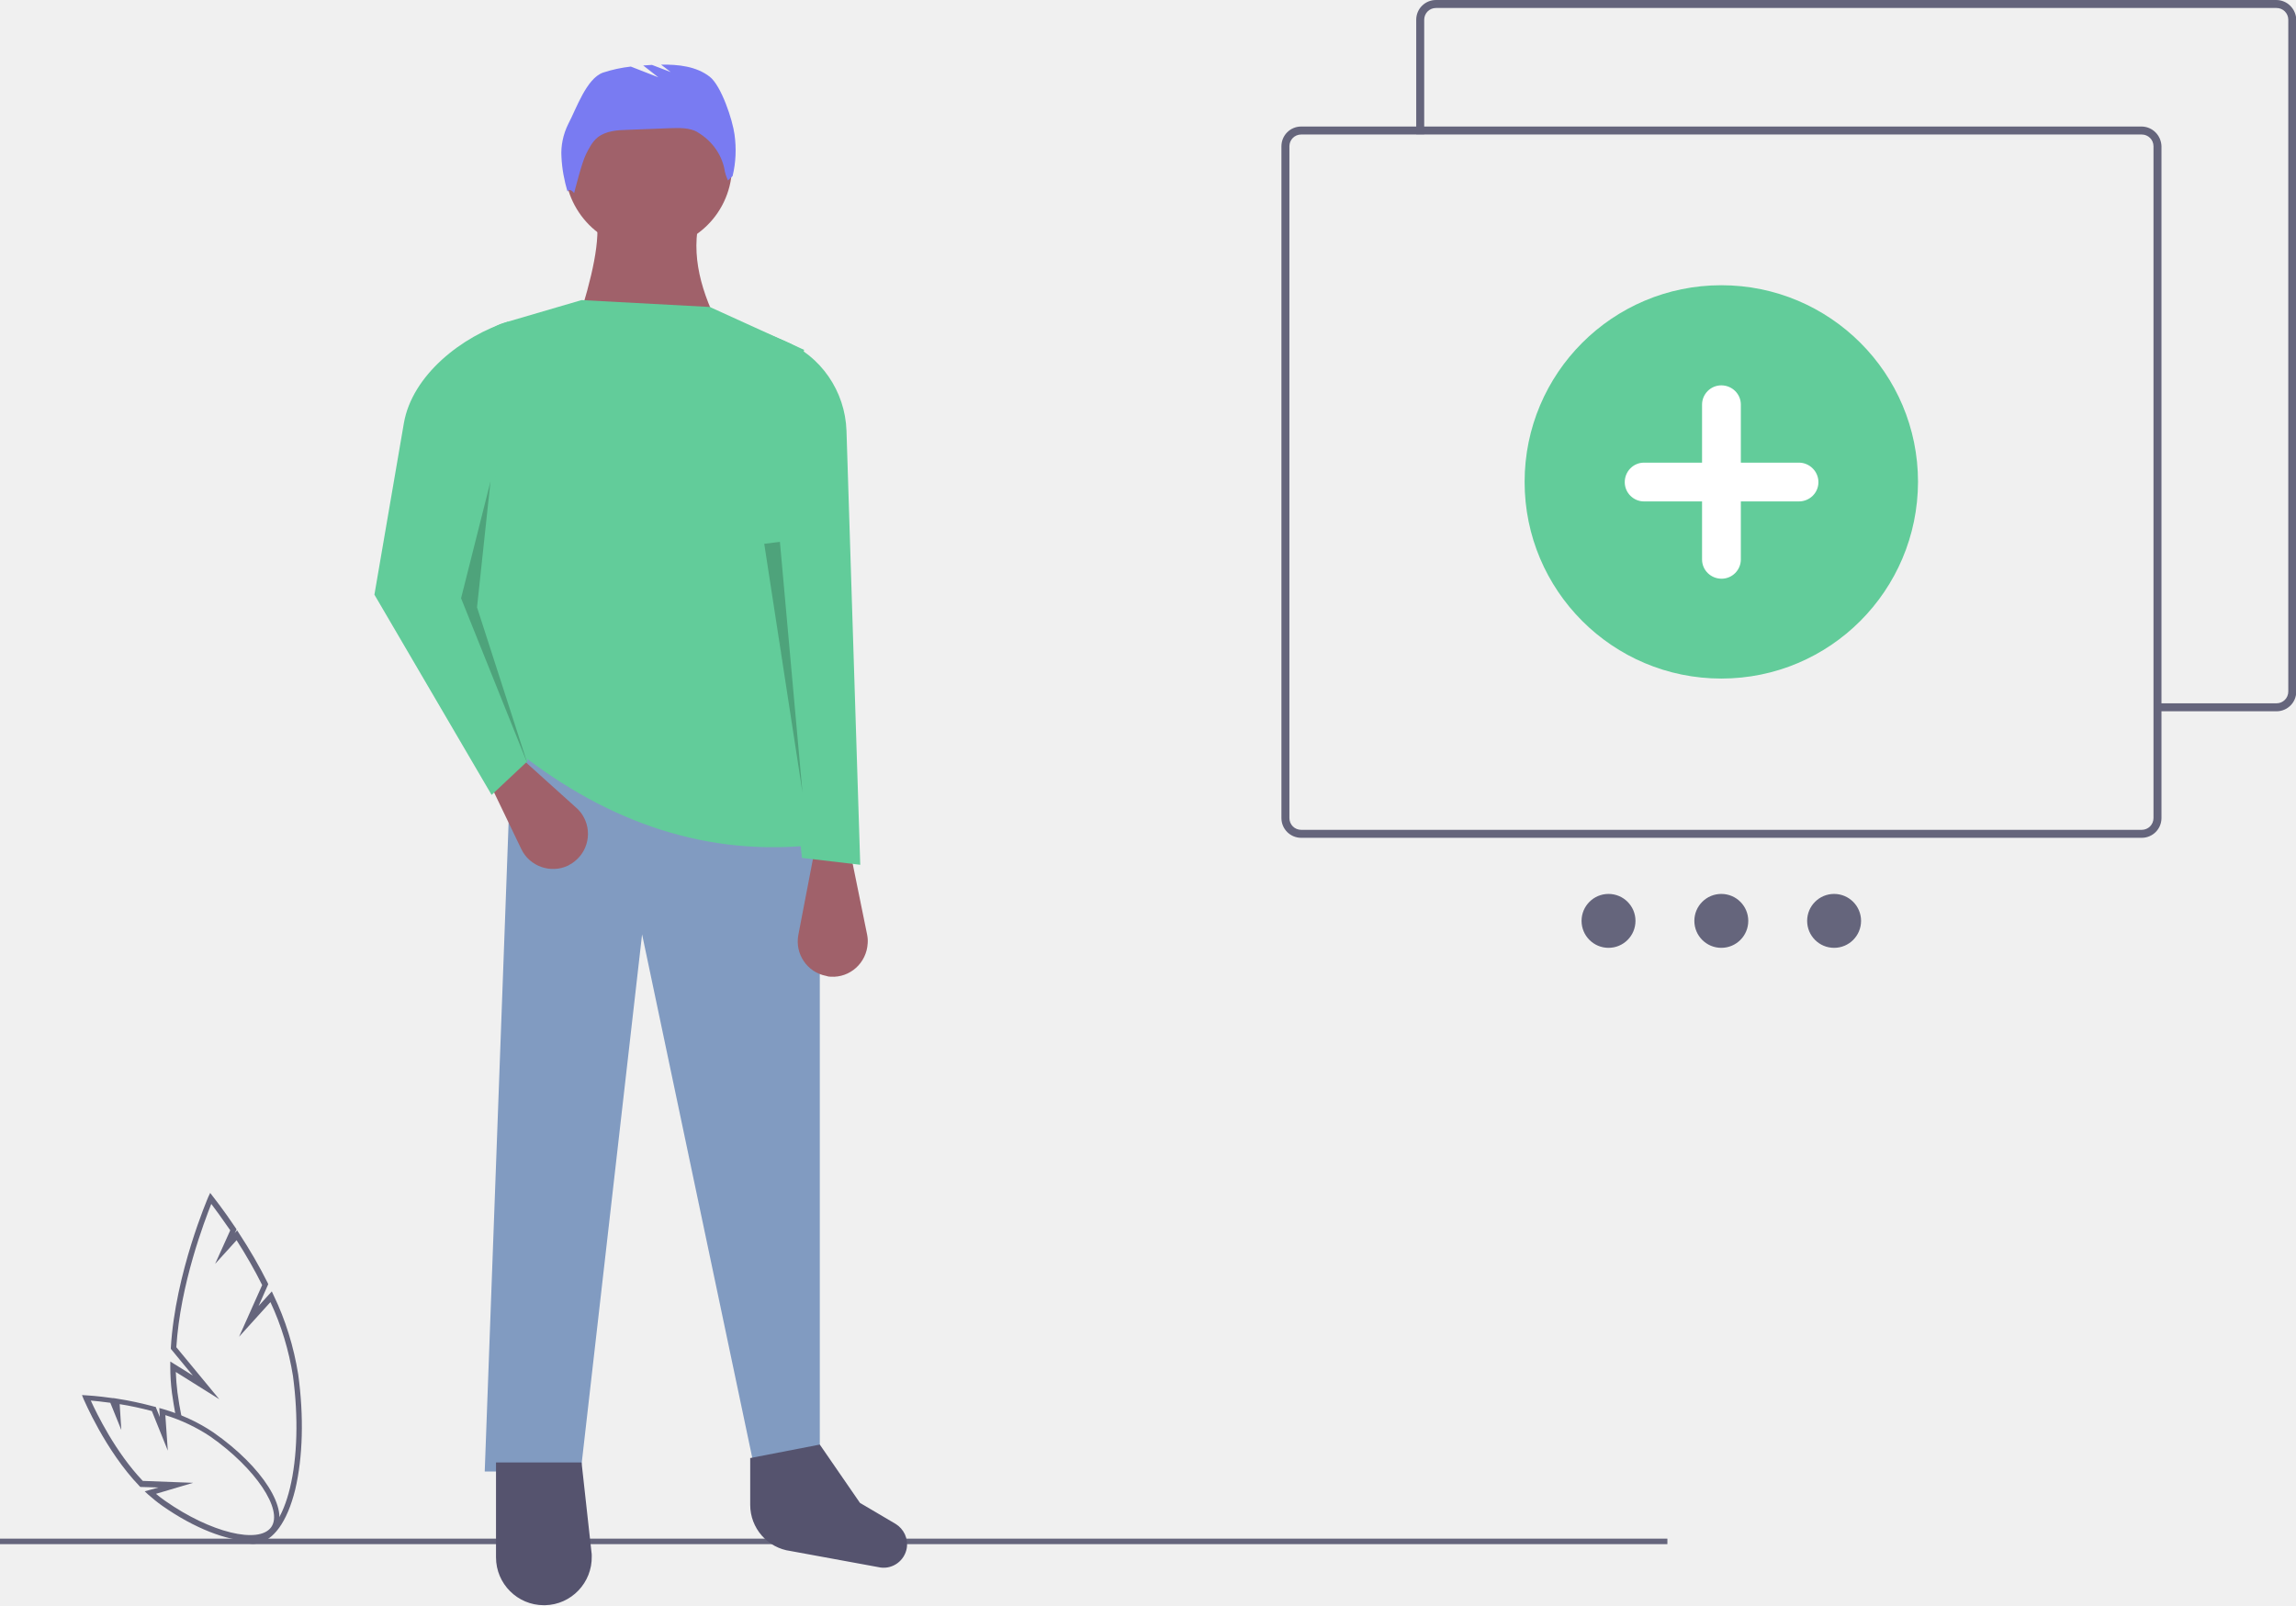
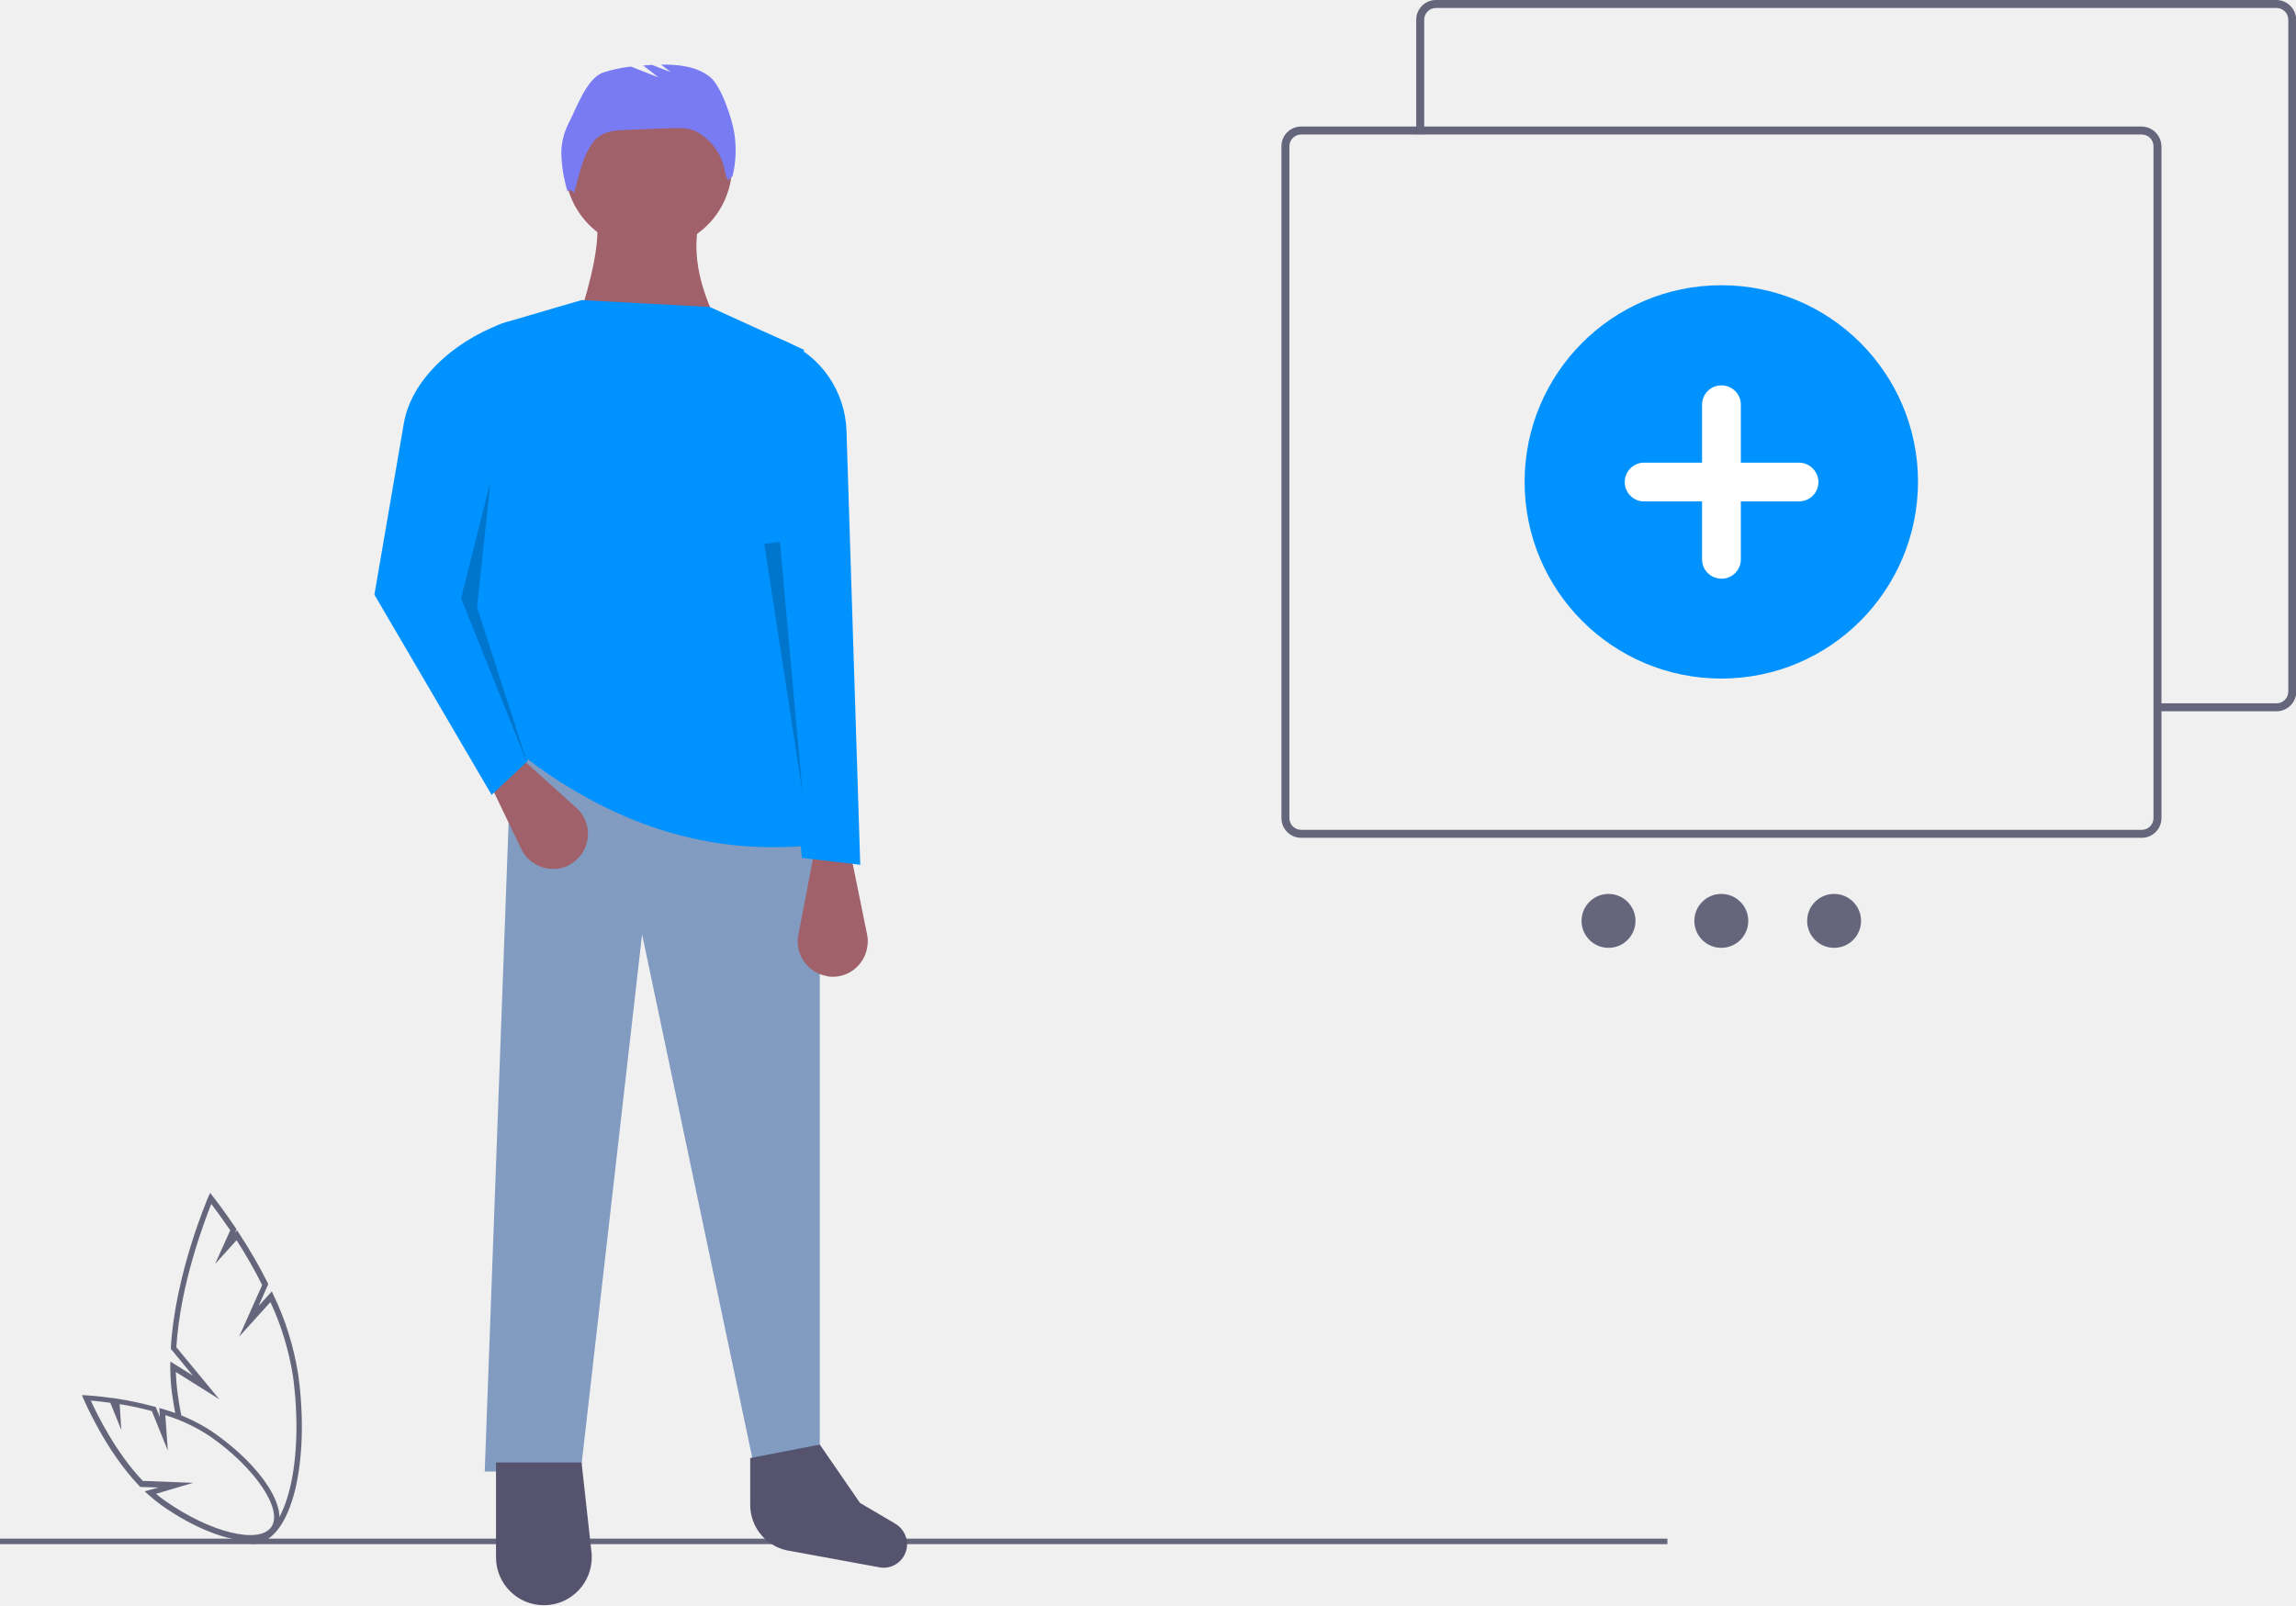
<svg xmlns="http://www.w3.org/2000/svg" version="1.1" id="bffbd0e8-c318-47ff-a00e-27da9c50196d" x="0" y="0" viewBox="0 0 834.6 583.6" style="enable-background:new 0 0 834.6 583.6" xml:space="preserve">
-   <style>.st0{fill:#65657c}.st2{fill:#55536e}.st3{fill:#a0616a}.st4{fill:#62cc9a}.st6{opacity:.2;enable-background:new}</style>
+   <style>.st0{fill:#65657c}.st2{fill:#55536e}.st3{fill:#a0616a}.st4{fill:#0092ff}.st6{opacity:.2;enable-background:new}</style>
  <path class="st0" d="M0 559.4h606.1v2H0z" />
  <path style="fill:#819bc1" d="M176.2 535h34.9l22.3-195.3L274.5 535H298V302.1l-112-33.5z" />
  <path class="st2" d="m287.4 563.9 32.7 6c4.5.6 8.7-2.5 9.5-7 .6-3.5-1-7-4.1-8.9l-12.9-7.6-14.6-21.2-25.3 4.9v17c0 8.5 6.3 15.7 14.7 16.8zM198.1 583.6c9.6-.2 17.2-8.2 17-17.8 0-.5 0-1-.1-1.5l-3.6-32.6h-31.1v34.5c0 9.6 7.8 17.4 17.4 17.4h.4z" />
  <circle transform="rotate(-75.965 235.707 60.305)" class="st3" cx="235.7" cy="60.3" r="30.4" />
  <path class="st3" d="M208.1 123.1h55.6c-7.7-13.9-12.5-27.7-9.8-41.7h-36.8c.7 10.4-3.7 25.7-9 41.7z" />
  <path class="st4" d="M188.5 273.5C221.1 299 257.2 311.9 298 307c-17.2-60.5-22.3-120.6-5.7-179.8L258 111.6l-46.6-2.5-28 8.2c-8.1 2.4-13.6 9.9-13.5 18.4 1 50.6 5.6 97.9 18.6 137.8z" />
  <path class="st3" d="M302 355.1c7 .4 13-5 13.4-12.1.1-1.1 0-2.2-.2-3.2l-5.7-28h-13.9l-5.4 28.1c-1.3 6.9 3.2 13.6 10.1 14.9.5.2 1.1.3 1.7.3zM208 313.8c5.9-3.9 7.5-11.8 3.6-17.7-.6-.9-1.3-1.7-2.1-2.4l-21.2-19.1-11.2 8.3 12.4 25.8c3 6.3 10.7 9 17 6l1.5-.9z" />
  <path class="st4" d="m178.7 289 13.1-12.3-14.8-66.2 7.8-93.6c-16.9 5.3-35 19.5-38 37l-10.7 62.3 42.6 72.8zM291.5 311.9l21.2 2.5-5-157.8c-.5-14.4-9.3-27.2-22.6-32.7l-7.6-3.2 2 74 12 117.2z" />
  <path d="M206.6 45c2.9-5.5 6.6-16.5 12.6-18.6 3.3-1.1 6.7-1.8 10.1-2.2l10 3.9-5.5-4.3c1.1-.1 2.1-.1 3.2-.2l6.8 2.6-3.5-2.7c6.3-.1 12.8.6 17.7 4.4 4.2 3.3 8.3 15.7 9 21 .7 5 .5 10.2-.7 15.1l-1.7 1.6c-.6-1.4-1.1-2.8-1.3-4.3-1.2-5.6-4.8-10.3-9.7-13.2l-.1-.1c-2.9-1.6-6.4-1.5-9.7-1.4l-15.7.6c-3.8.1-7.8.4-10.8 2.7-2 1.6-3.2 4-4.3 6.2-1.5 2.9-4.3 14.1-4.3 14.1s-1.6-2.1-2.4-.5c-1.2-4.1-2-8.3-2.2-12.5-.3-4.1.6-8.4 2.5-12.2z" style="fill:#797bf2" />
  <path class="st6" d="m178.3 175-10.7 42.5 24.2 60.3-18.4-57zM283.5 197l8.2 91.1-13.9-90.4z" />
  <circle class="st0" cx="584.7" cy="334.8" r="9.8" />
  <circle class="st0" cx="625.7" cy="334.8" r="9.8" />
  <circle class="st0" cx="666.7" cy="334.8" r="9.8" />
  <path class="st0" d="M827.4 0H522c-4 0-7.2 3.2-7.2 7.2v41.6h2.9V7.2c0-2.4 1.9-4.3 4.3-4.3h305.5c2.4 0 4.3 1.9 4.3 4.3v244.2c0 2.4-1.9 4.3-4.3 4.3h-42.3v2.9h42.3c4 0 7.2-3.2 7.2-7.2V7.2c-.1-4-3.3-7.2-7.3-7.2z" />
  <path class="st0" d="M778.4 46H473c-4 0-7.2 3.2-7.2 7.2v244.2c0 4 3.2 7.2 7.2 7.2h305.5c4 0 7.2-3.2 7.2-7.2V53.2c-.1-4-3.3-7.2-7.3-7.2zm4.4 251.4c0 2.4-1.9 4.3-4.3 4.3H473c-2.4 0-4.3-1.9-4.3-4.3V53.2c0-2.4 1.9-4.3 4.3-4.3h305.5c2.4 0 4.3 1.9 4.3 4.3v244.2z" />
  <path class="st4" d="M625.7 246.7c-39.5 0-71.5-32-71.5-71.5s32-71.5 71.5-71.5 71.5 32 71.5 71.5c-.1 39.5-32 71.5-71.5 71.5z" />
  <path d="M653.9 168.2h-21.1v-21.1c0-3.9-3.2-7-7.1-7-3.9 0-7 3.2-7 7v21.1h-21.1c-3.9 0-7 3.2-7 7.1 0 3.9 3.2 7 7 7h21.1v21.1c0 3.9 3.2 7 7.1 7 3.9 0 7-3.2 7-7v-21.1h21.1c3.9 0 7.1-3.1 7.1-7s-3.2-7.1-7.1-7.1z" style="fill:#fff" />
  <path class="st0" d="M108.4 499.7c-1.6-10-4.6-19.8-9-28.9l-.6-1.3-4.8 5.3 3.5-7.9-.2-.5c-3.1-6.2-6.6-12.2-10.4-18l-.7-1.1-.9 1 .7-1.3-.3-.5c-4.7-7-8.3-11.5-8.3-11.5l-1-1.3-.7 1.5c-.1.3-12 27.7-13.6 54.8v.4l8 9.7-8.2-5.1v1.9c0 3.2.2 6.4.6 9.5.4 2.7.8 5.4 1.3 8 .8 0 1.5.3 2.2.7-.6-2.9-1.1-5.9-1.5-8.9-.3-2.4-.5-4.9-.6-7.4l15.8 9.9-15.6-18.9c1.4-22.9 10.3-46 12.7-52.1 1.3 1.7 3.8 5.1 6.9 9.6l-5.5 12.2 7.8-8.6c3.4 5.3 6.5 10.7 9.3 16.3L86.9 486l11.4-12.6c4 8.5 6.7 17.6 8.2 26.9 2 15 1.6 29.5-1.1 40.7-2.6 10.7-7.1 17.3-12.5 18.1-1.1.2-2.2.1-3.3-.2-.9.6-1.9.9-3 .9h-.3c1.7.9 3.5 1.4 5.4 1.5.5 0 .9 0 1.4-.1 6.3-.9 11.3-7.9 14.2-19.6 2.8-11.8 3.2-26.6 1.1-41.9z" />
  <path class="st0" d="M90.8 560.2c-8.2 0-20.1-4.5-31.9-12.8-1.7-1.2-3.4-2.6-5-4l-1.3-1.2 5-1.4-6.6-.2-.3-.3c-12.5-13-20.2-31.5-20.3-31.6l-.6-1.5 1.6.1c.2 0 3.9.2 9.5 1h.4l1.2.2c4.6.7 9.1 1.7 13.6 2.9l.5.1 1.5 3.7-.2-3.3 1.4.4c6.5 1.9 12.7 4.7 18.3 8.5 17.9 12.5 27.8 28.2 22.6 35.7-1.8 2.5-5.1 3.7-9.4 3.7zm-34.1-17.1c1.1.9 2.2 1.8 3.4 2.6 16.4 11.5 34 15.8 38.5 9.5 4.4-6.3-5.7-21.4-22.1-32.9-5.1-3.4-10.6-6-16.4-7.8l.9 12.9-5.8-14.4c-3.8-1-7.8-1.9-11.7-2.5l.6 9.4-4-9.9c-3.1-.4-5.6-.7-7.1-.8 2.1 4.6 8.9 18.7 18.9 29.2l18.3.7-13.5 4z" />
</svg>
